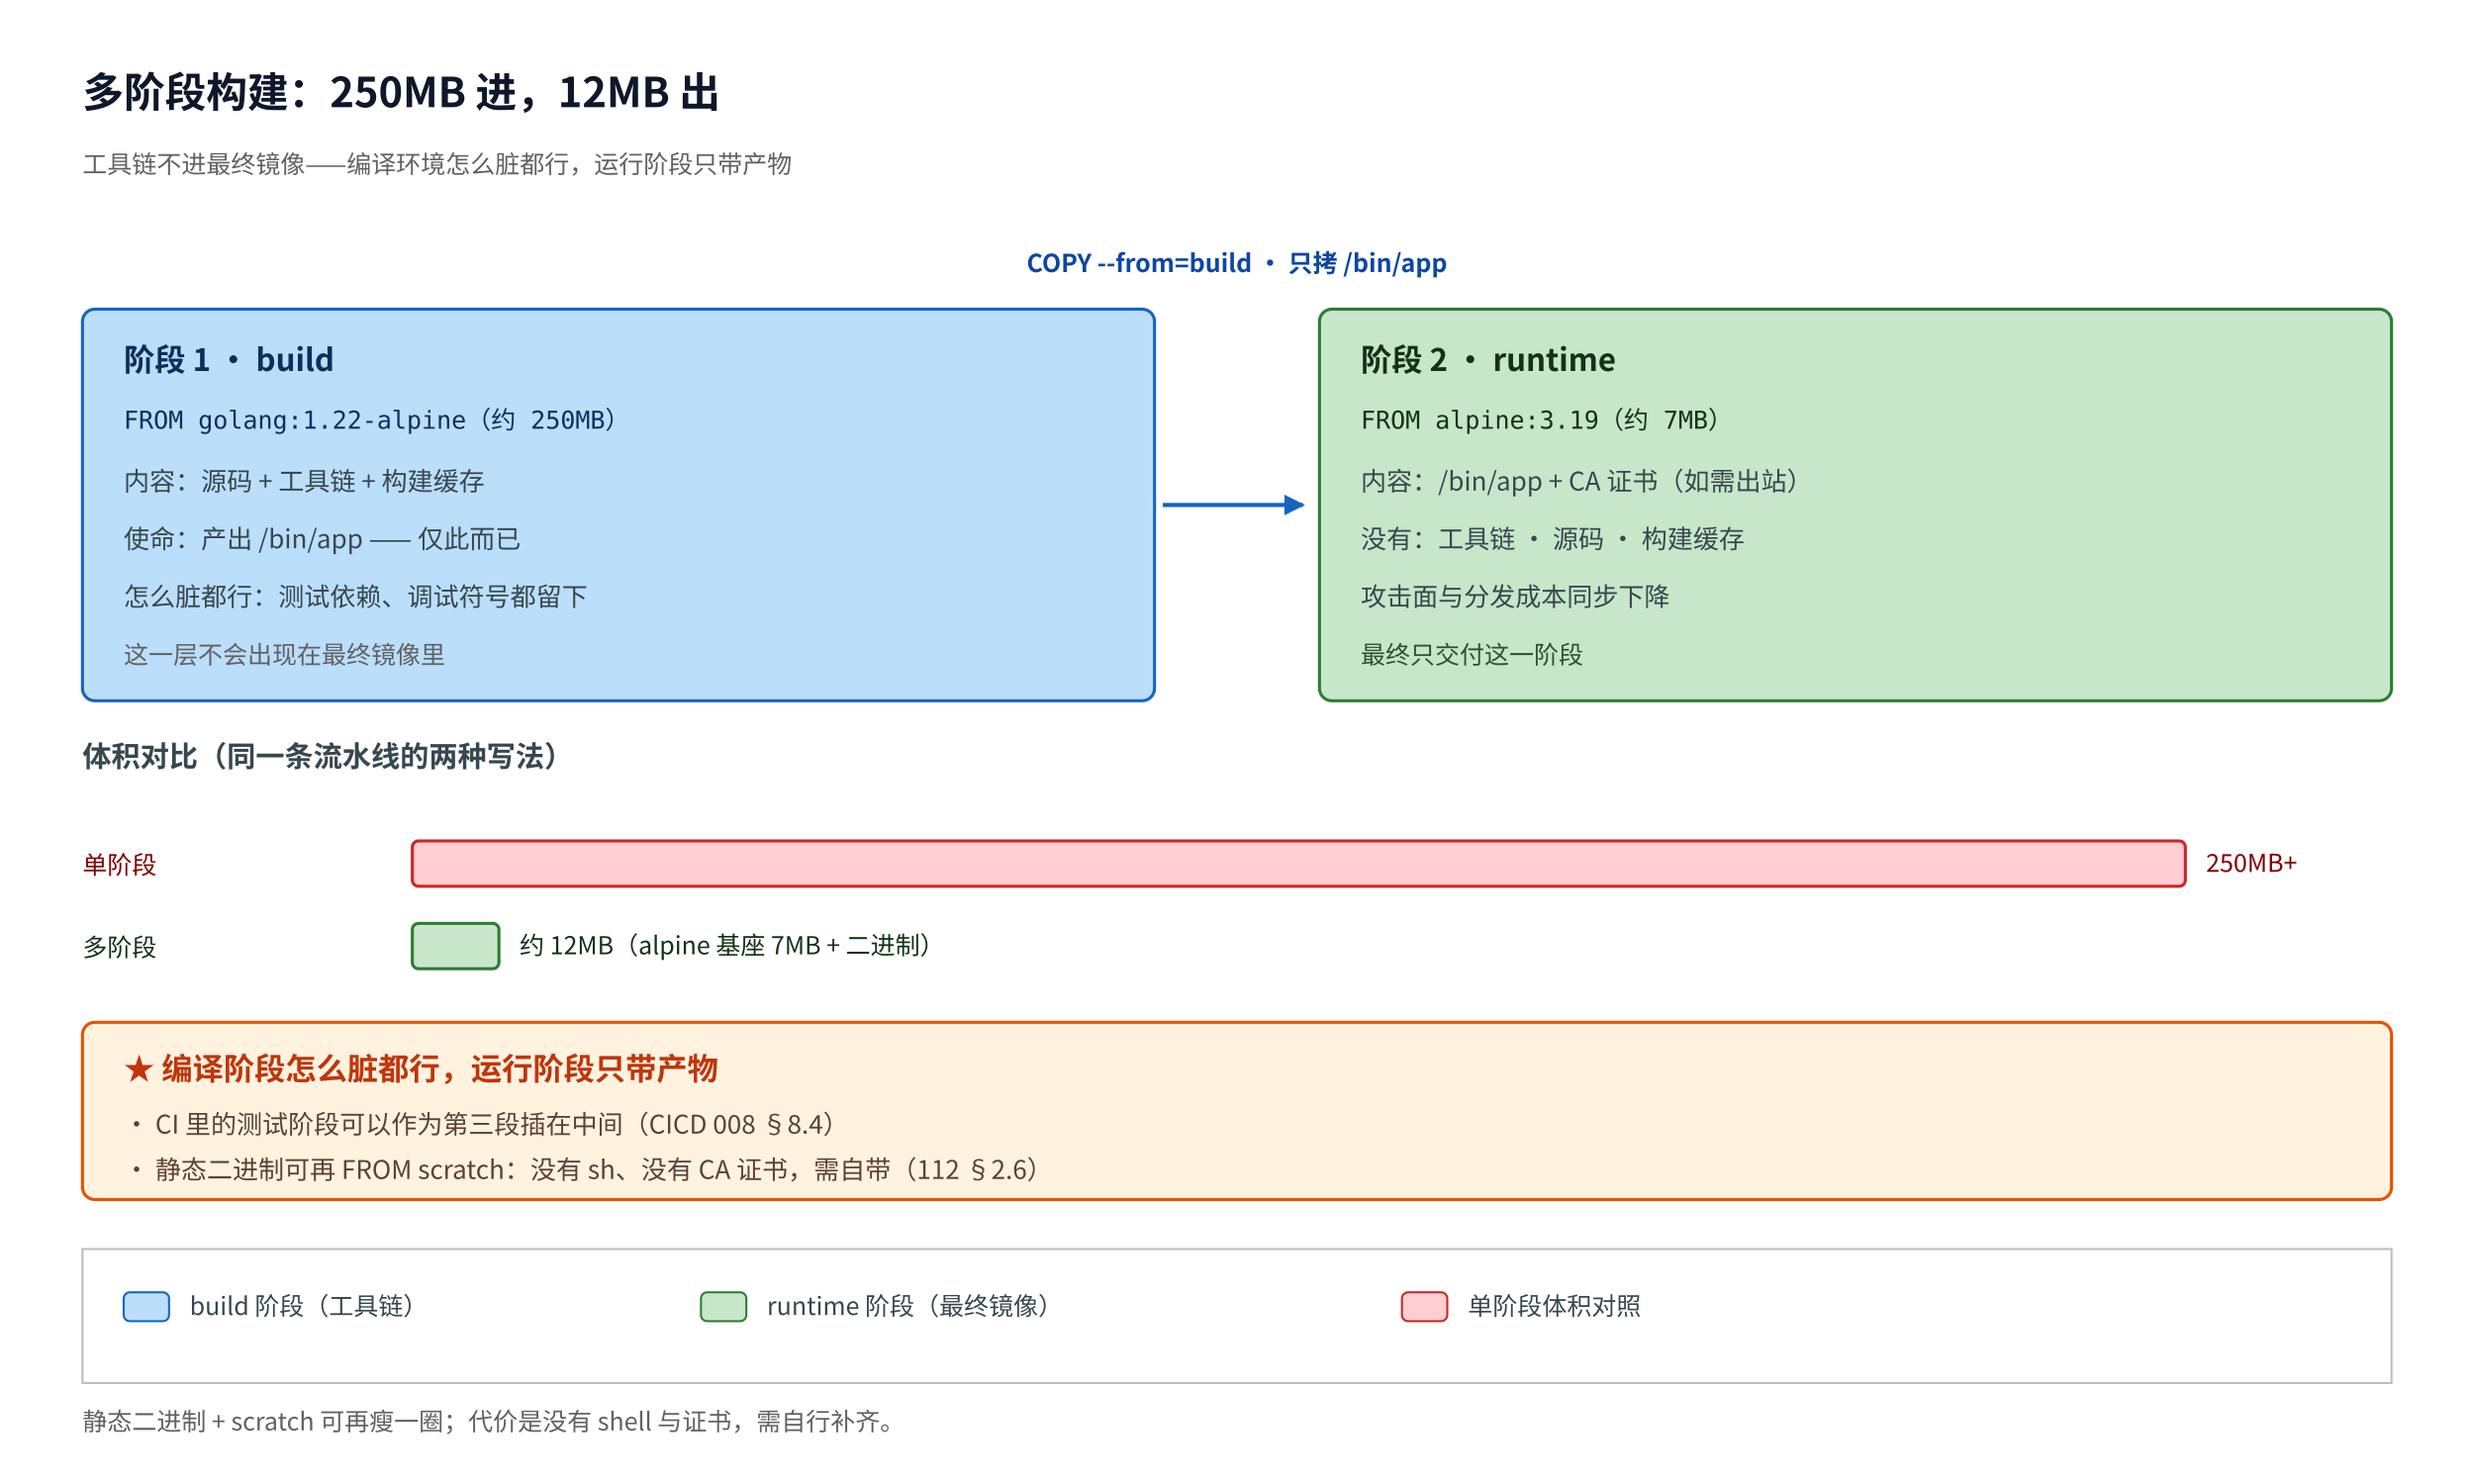
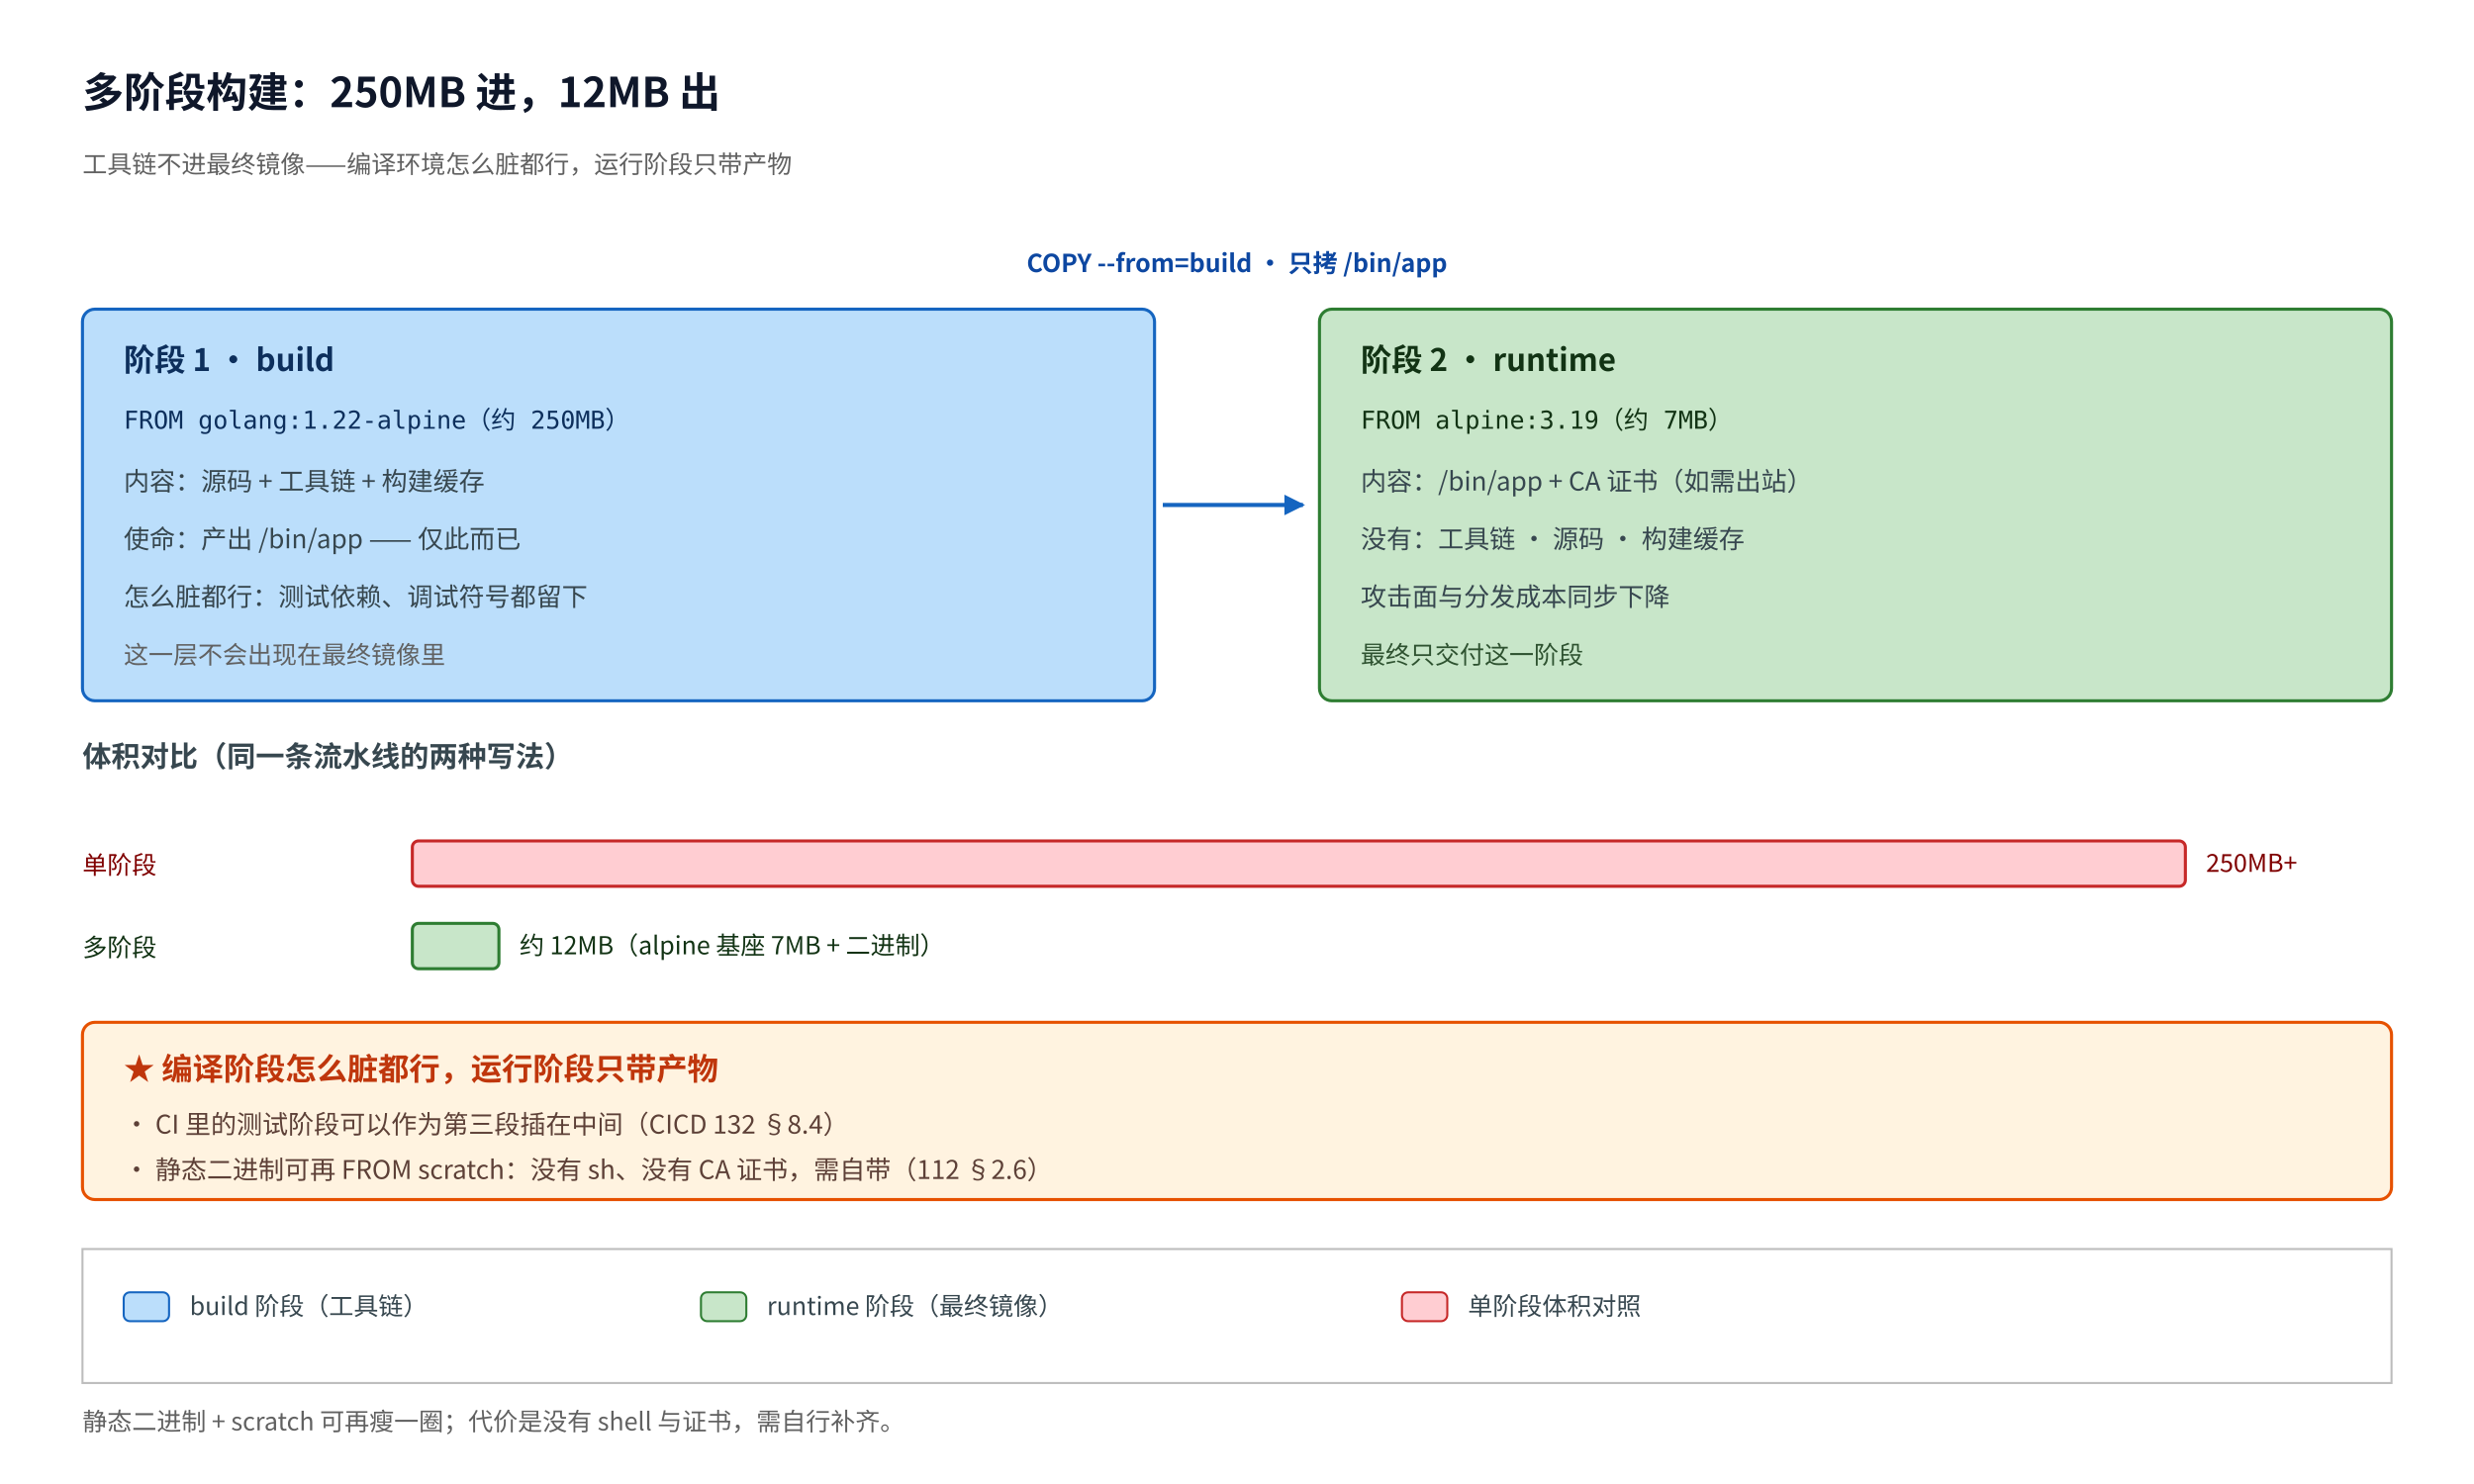
<svg xmlns="http://www.w3.org/2000/svg" viewBox="0 0 1200 720" font-family="'Microsoft YaHei','PingFang SC','Noto Sans CJK SC',sans-serif">
  <rect x="0" y="0" width="1200" height="720" fill="#ffffff" />
  <text x="40" y="52" font-size="20" font-weight="bold" fill="#0f172a">多阶段构建：250MB 进，12MB 出</text>
  <text x="40" y="84" font-size="12" fill="#616161">工具链不进最终镜像——编译环境怎么脏都行，运行阶段只带产物</text>
  <text x="600" y="132" font-size="12" font-weight="bold" fill="#0d47a1" text-anchor="middle">COPY --from=build · 只拷 /bin/app</text>
  <rect x="40" y="150" width="520" height="190" rx="6" fill="#bbdefb" stroke="#1565c0" stroke-width="1.5" />
  <text x="60" y="180" font-size="15" font-weight="bold" fill="#0d2f5c">阶段 1 · build</text>
-   <text x="60" y="208" font-size="12" fill="#0d2f5c" font-family="ui-monospace,Menlo,Consolas,monospace">FROM golang:1.22-alpine（约 250MB）</text>
+   <text x="60" y="208" font-size="12" fill="#0d2f5c" font-family="ui-monospace,Menlo,Consolas,monospace">FROM golang:1.22-alpine<tspan font-family="Microsoft YaHei,PingFang SC,Noto Sans CJK SC,sans-serif">（约</tspan> 250MB<tspan font-family="Microsoft YaHei,PingFang SC,Noto Sans CJK SC,sans-serif">）</tspan>
+   </text>
  <text x="60" y="238" font-size="12.5" fill="#37474f">内容：源码 + 工具链 + 构建缓存</text>
  <text x="60" y="266" font-size="12.5" fill="#37474f">使命：产出 /bin/app —— 仅此而已</text>
  <text x="60" y="294" font-size="12.5" fill="#37474f">怎么脏都行：测试依赖、调试符号都留下</text>
  <text x="60" y="322" font-size="12" fill="#616161">这一层不会出现在最终镜像里</text>
  <line x1="564" y1="245" x2="632" y2="245" stroke="#1565c0" stroke-width="2" marker-end="url(#arrowBlue)" />
  <rect x="640" y="150" width="520" height="190" rx="6" fill="#c8e6c9" stroke="#2e7d32" stroke-width="1.5" />
  <text x="660" y="180" font-size="15" font-weight="bold" fill="#123314">阶段 2 · runtime</text>
-   <text x="660" y="208" font-size="12" fill="#123314" font-family="ui-monospace,Menlo,Consolas,monospace">FROM alpine:3.19（约 7MB）</text>
+   <text x="660" y="208" font-size="12" fill="#123314" font-family="ui-monospace,Menlo,Consolas,monospace">FROM alpine:3.19<tspan font-family="Microsoft YaHei,PingFang SC,Noto Sans CJK SC,sans-serif">（约</tspan> 7MB<tspan font-family="Microsoft YaHei,PingFang SC,Noto Sans CJK SC,sans-serif">）</tspan>
+   </text>
  <text x="660" y="238" font-size="12.5" fill="#37474f">内容：/bin/app + CA 证书（如需出站）</text>
  <text x="660" y="266" font-size="12.5" fill="#37474f">没有：工具链 · 源码 · 构建缓存</text>
  <text x="660" y="294" font-size="12.5" fill="#37474f">攻击面与分发成本同步下降</text>
  <text x="660" y="322" font-size="12" fill="#2e5230">最终只交付这一阶段</text>
  <text x="40" y="372" font-size="14" font-weight="bold" fill="#37474f">体积对比（同一条流水线的两种写法）</text>
  <text x="40" y="424" font-size="12" fill="#7f0000">单阶段</text>
  <rect x="200" y="408" width="860" height="22" rx="3" fill="#ffcdd2" stroke="#c62828" stroke-width="1.5" />
  <text x="1070" y="423" font-size="12" fill="#7f0000">250MB+</text>
  <text x="40" y="464" font-size="12" fill="#123314">多阶段</text>
  <rect x="200" y="448" width="42" height="22" rx="3" fill="#c8e6c9" stroke="#2e7d32" stroke-width="1.5" />
  <text x="252" y="463" font-size="12" fill="#123314">约 12MB（alpine 基座 7MB + 二进制）</text>
  <rect x="40" y="496" width="1120" height="86" rx="6" fill="#fff3e0" stroke="#e65100" stroke-width="1.5" />
  <text x="60" y="524" font-size="15" font-weight="bold" fill="#bf360c">★ 编译阶段怎么脏都行，运行阶段只带产物</text>
-   <text x="60" y="550" font-size="12.5" fill="#5d4037">· CI 里的测试阶段可以作为第三段插在中间（CICD 008 §8.4）</text>
+   <text x="60" y="550" font-size="12.5" fill="#5d4037">· CI 里的测试阶段可以作为第三段插在中间（CICD 132 §8.4）</text>
  <text x="60" y="572" font-size="12.5" fill="#5d4037">· 静态二进制可再 FROM scratch：没有 sh、没有 CA 证书，需自带（112 §2.6）</text>
  <rect x="40" y="606" width="1120" height="65" fill="#ffffff" stroke="#bdbdbd" stroke-width="1" />
  <rect x="60" y="627" width="22" height="14" rx="3" fill="#bbdefb" stroke="#1565c0" stroke-width="1" />
  <text x="92" y="638" font-size="12" fill="#37474f">build 阶段（工具链）</text>
  <rect x="340" y="627" width="22" height="14" rx="3" fill="#c8e6c9" stroke="#2e7d32" stroke-width="1" />
  <text x="372" y="638" font-size="12" fill="#37474f">runtime 阶段（最终镜像）</text>
  <rect x="680" y="627" width="22" height="14" rx="3" fill="#ffcdd2" stroke="#c62828" stroke-width="1" />
  <text x="712" y="638" font-size="12" fill="#37474f">单阶段体积对照</text>
  <text x="40" y="694" font-size="12" fill="#616161">静态二进制 + scratch 可再瘦一圈；代价是没有 shell 与证书，需自行补齐。</text>
  <defs>
    <marker id="arrowBlue" viewBox="0 0 10 10" refX="9" refY="5" markerWidth="10" markerHeight="10" markerUnits="userSpaceOnUse" orient="auto-start-reverse">
      <path d="M 0 0 L 10 5 L 0 10 z" fill="#1565c0" />
    </marker>
  </defs>
</svg>
